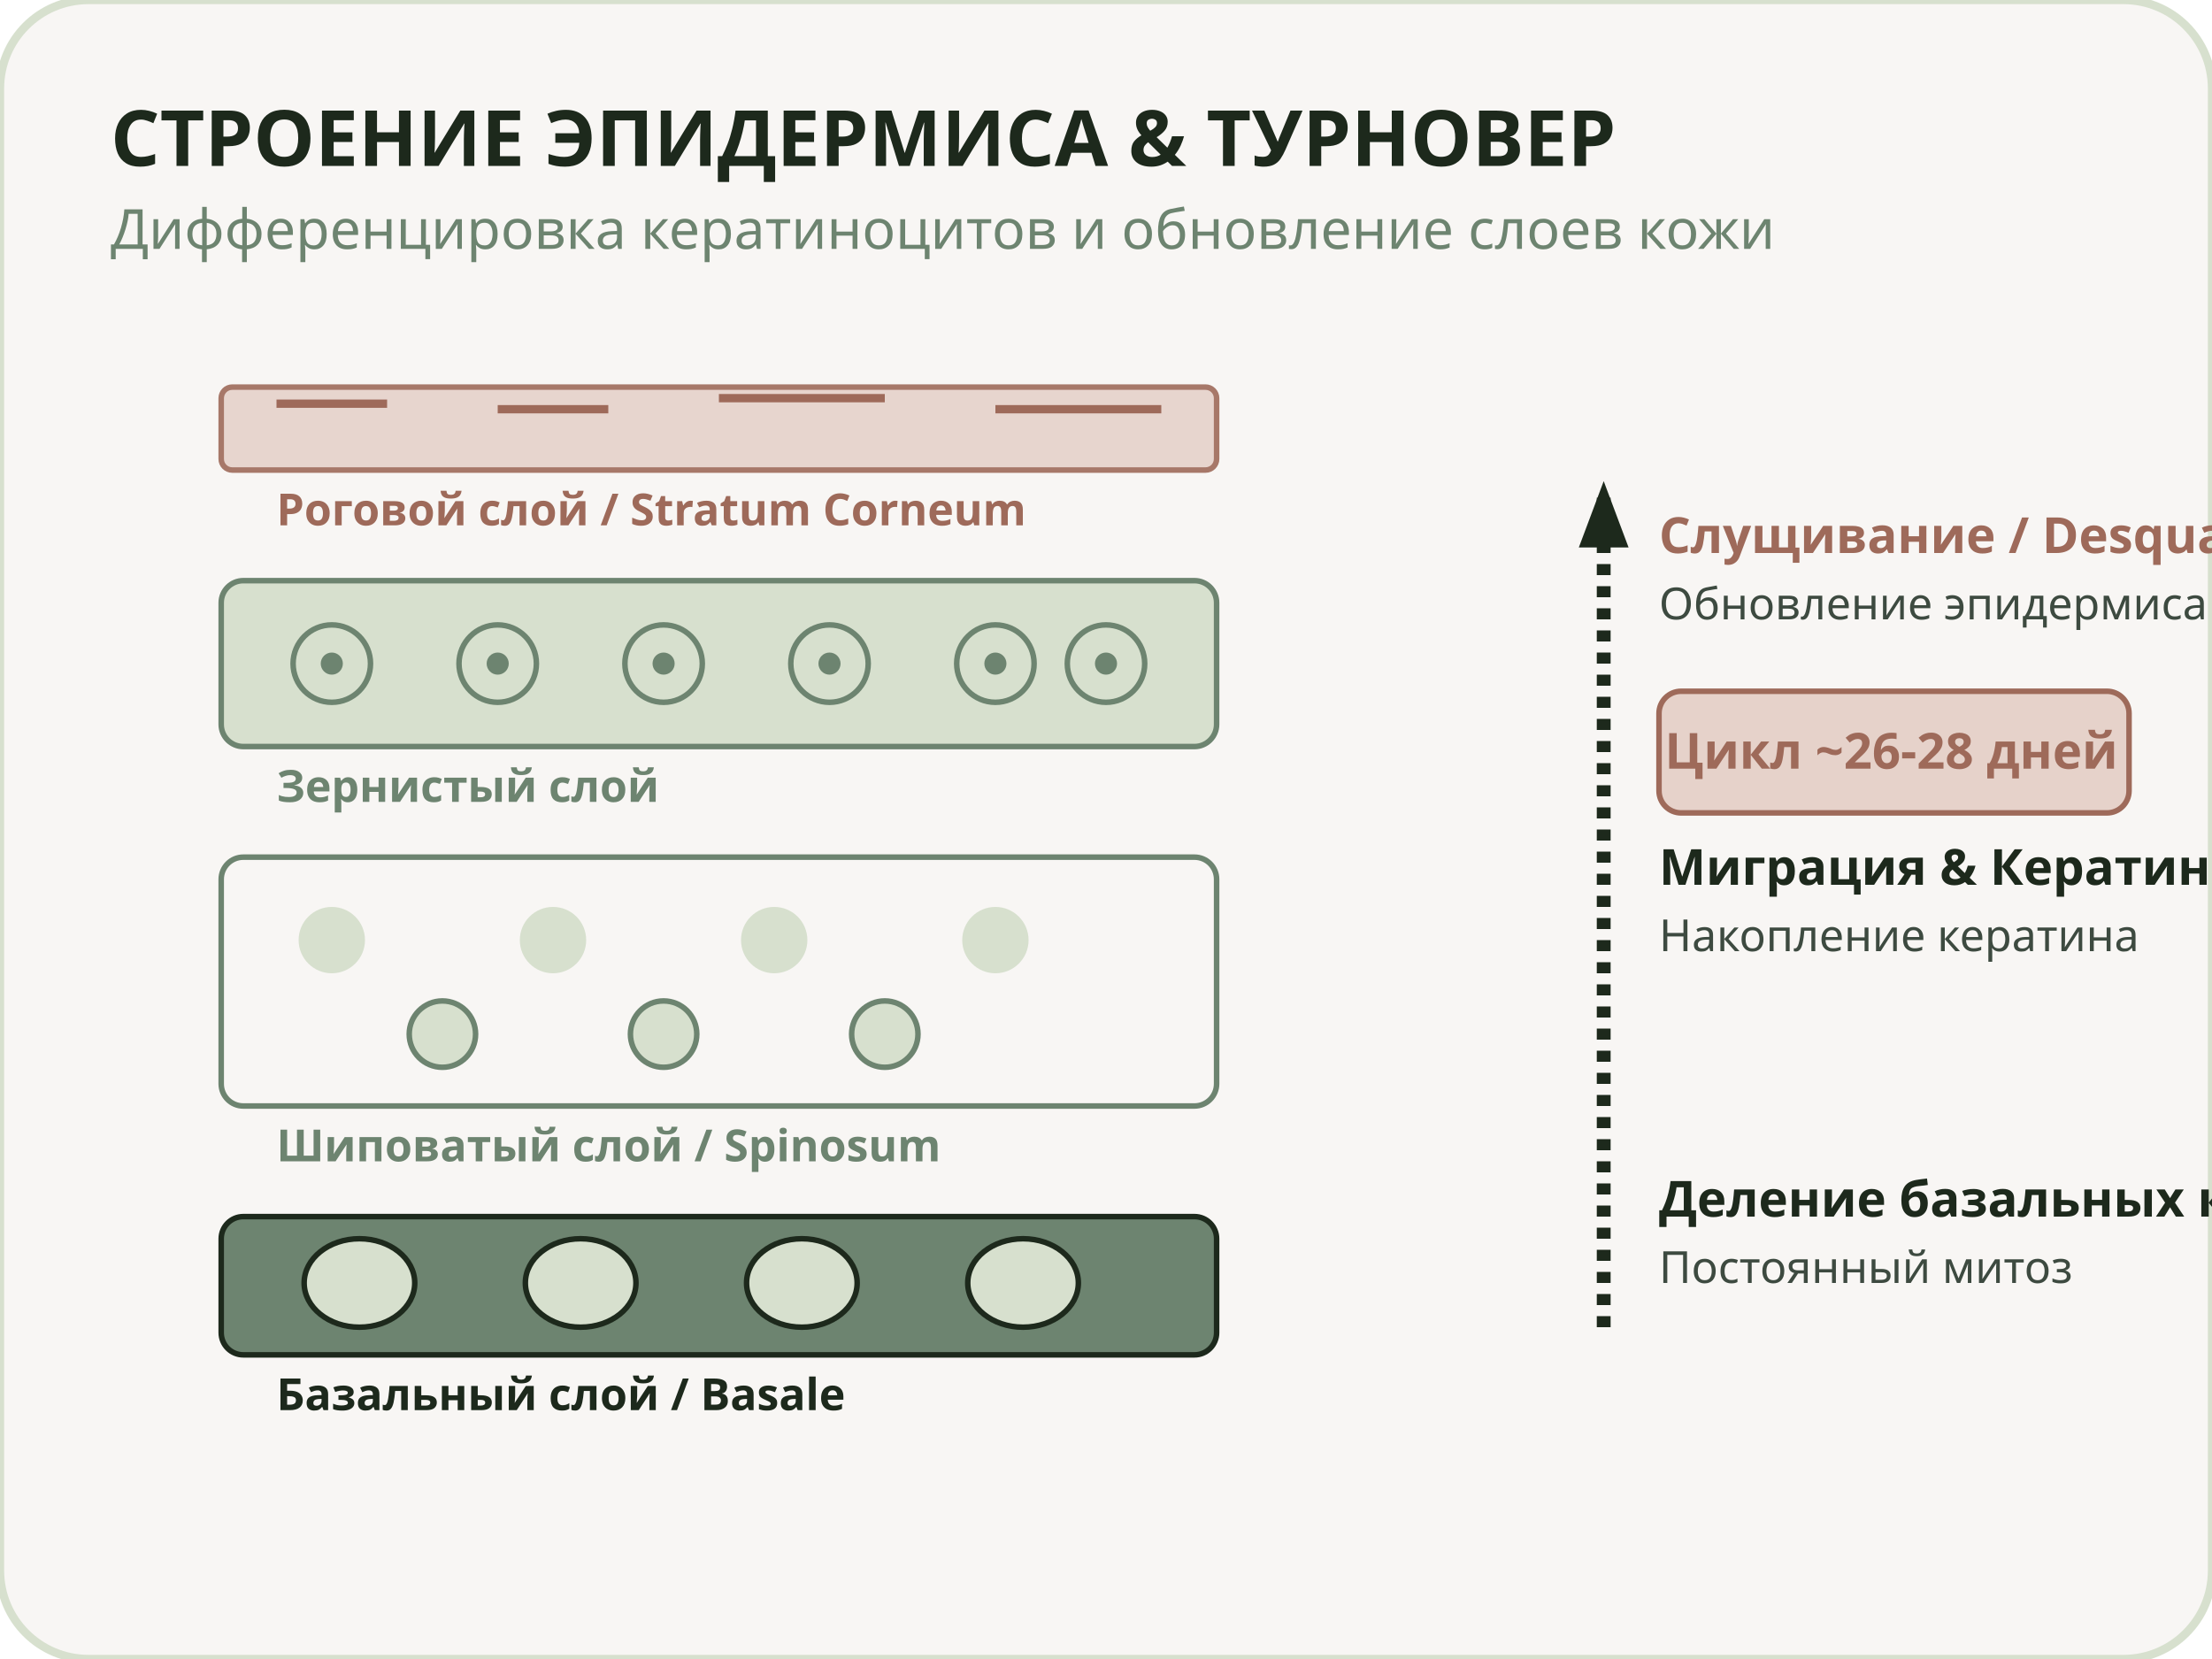
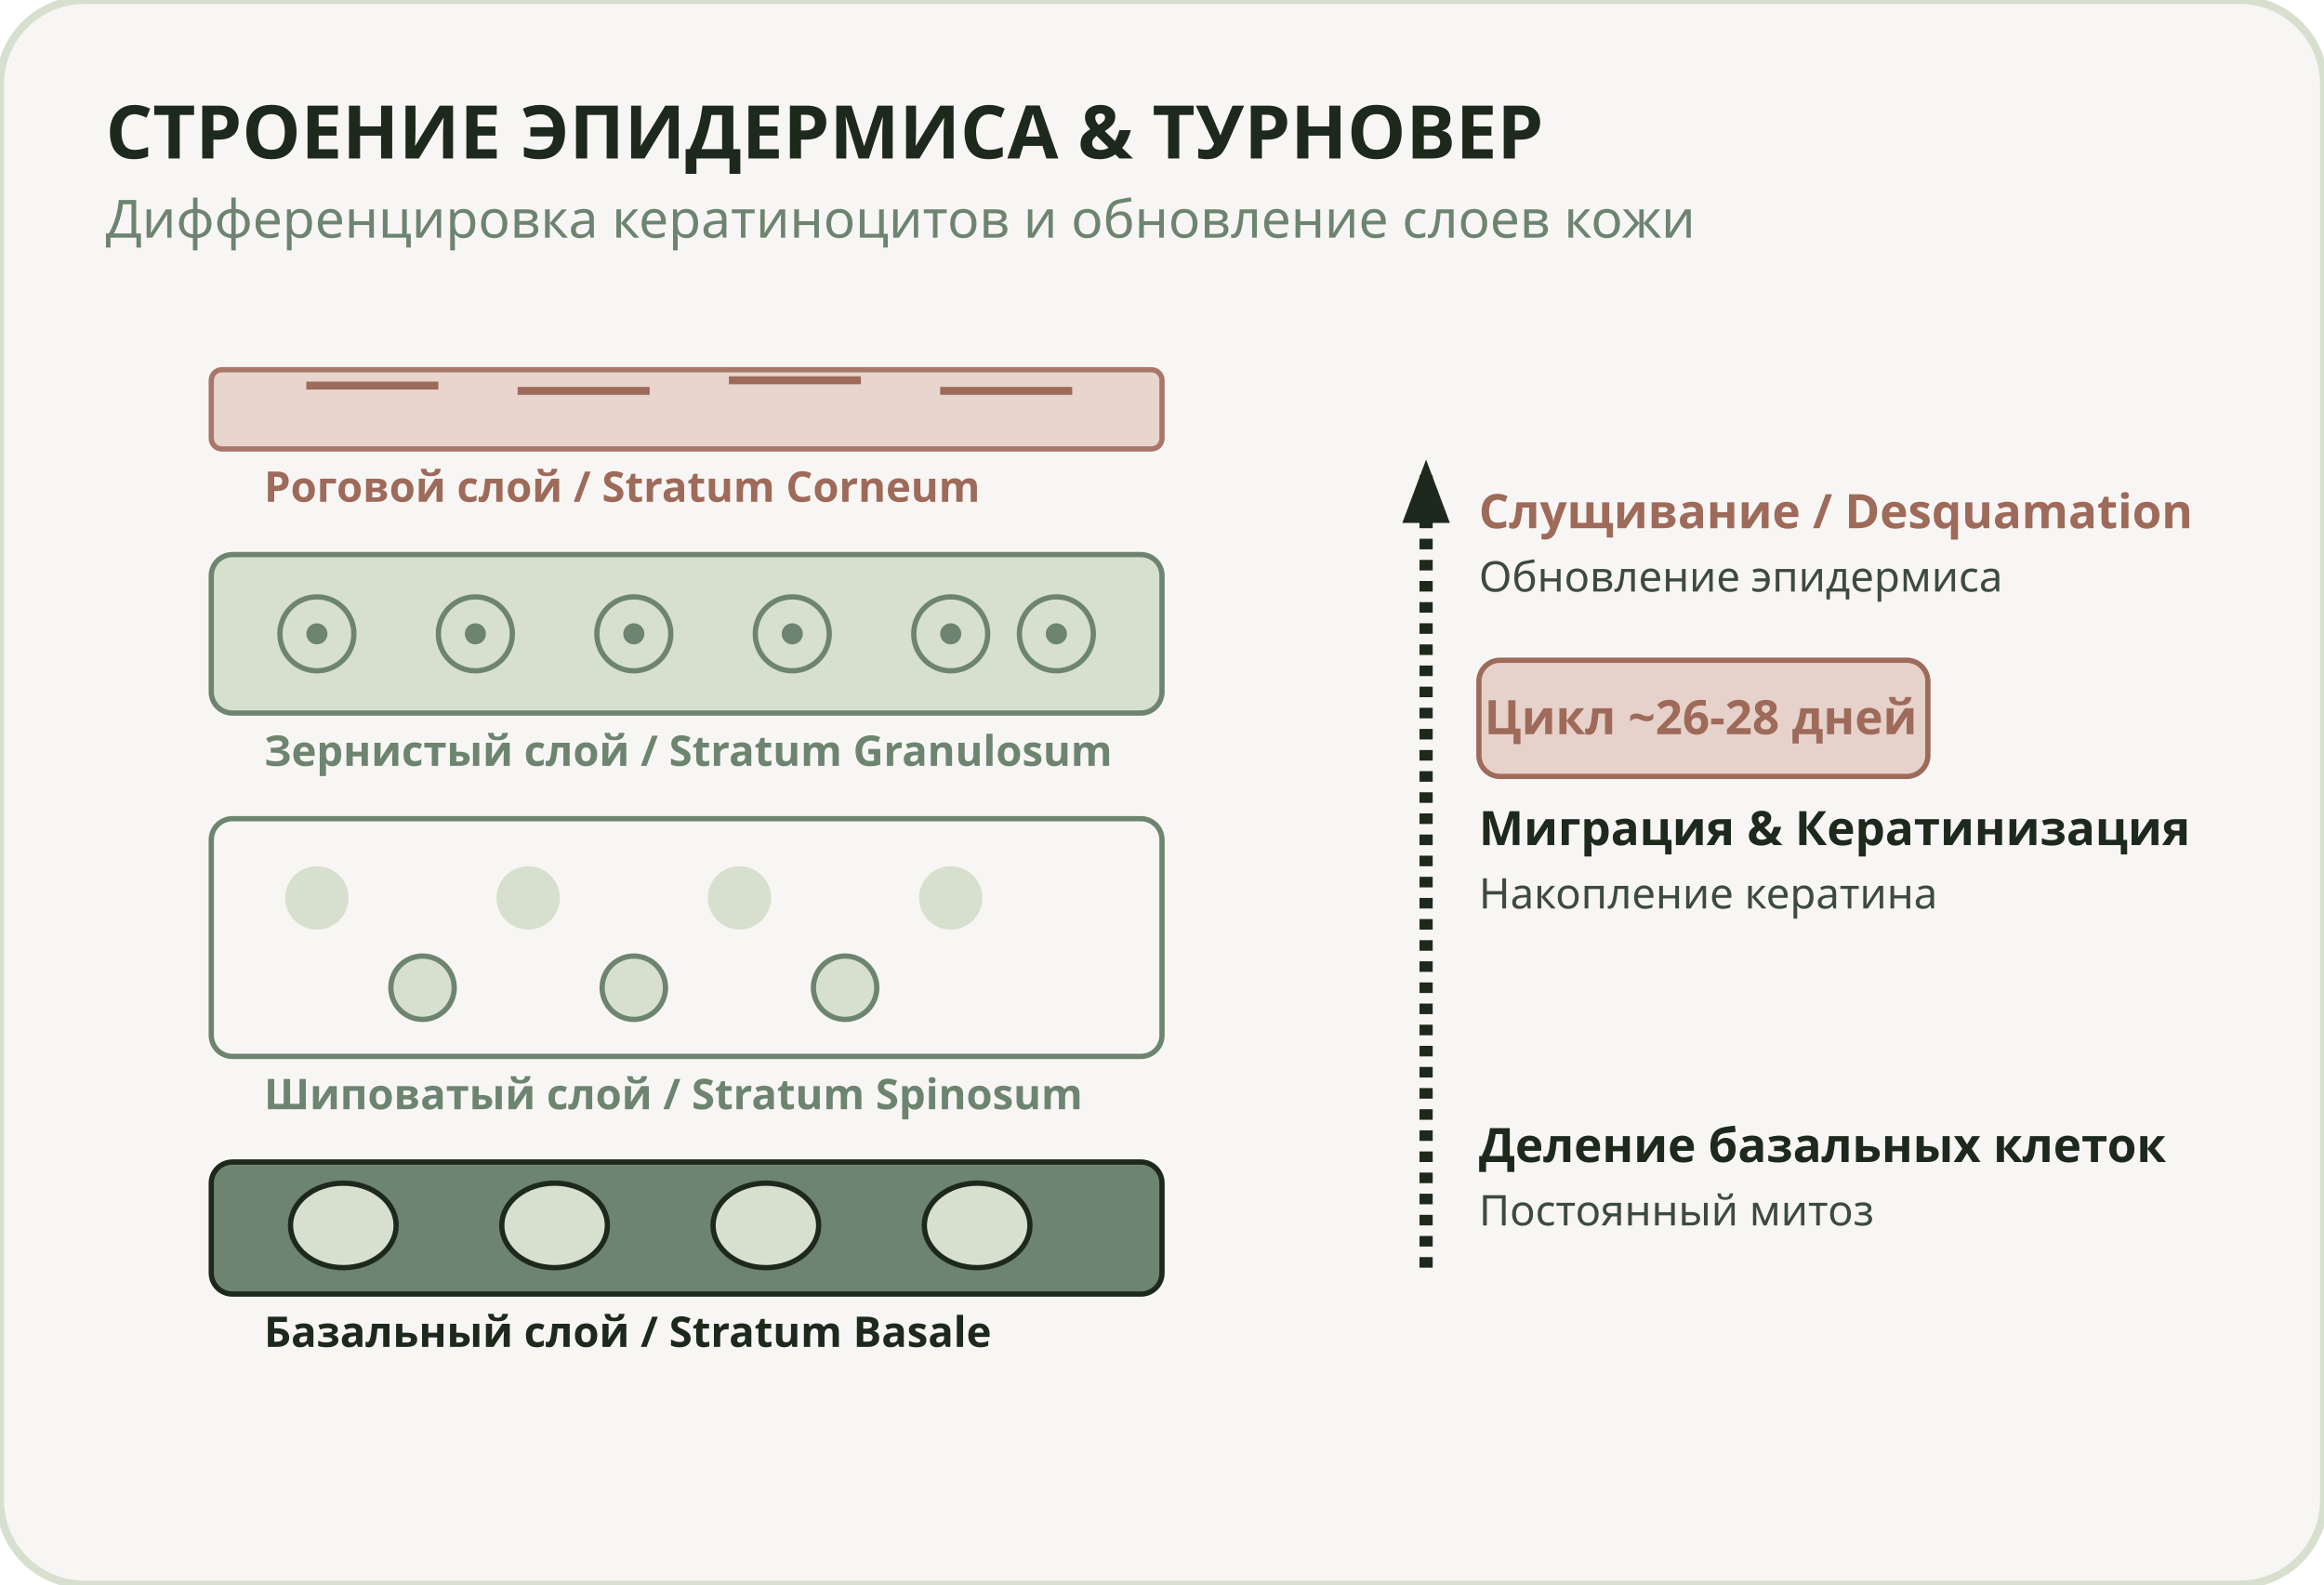
- <svg xmlns="http://www.w3.org/2000/svg" viewBox="0 0 400 300" width="100%" height="100%">
-   <rect width="400" height="300" rx="16" fill="#F8F6F4" stroke="#D7E0CE" stroke-width="1.5" />
+ <svg xmlns="http://www.w3.org/2000/svg" viewBox="0 0 440 300" width="100%" height="100%">
+   <rect width="440" height="300" rx="16" fill="#F8F6F4" stroke="#D7E0CE" stroke-width="1.5" />
  <text x="20" y="30" font-family="Arimo, sans-serif" font-size="14" font-weight="bold" fill="#1D291C">СТРОЕНИЕ ЭПИДЕРМИСА &amp; ТУРНОВЕР</text>
  <text x="20" y="45" font-family="Arimo, sans-serif" font-size="10" fill="#6D8470">Дифференцировка кератиноцитов и обновление слоев кожи</text>
  <g transform="translate(40, 70)">
    <rect width="180" height="15" rx="2" fill="#E6D2CA" stroke="#9E6A5A" stroke-width="1" opacity="0.9" />
-     <path d="M 10 3 L 30 3 M 50 4 L 70 4 M 90 2 L 120 2 M 140 4 L 170 4" stroke="#9E6A5A" stroke-width="1.5" />
+     <path d="M 18 3 L 43 3 M 58 4 L 83 4 M 98 2 L 123 2 M 138 4 L 163 4" stroke="#9E6A5A" stroke-width="1.5" />
    <text x="10" y="25" font-family="Arimo, sans-serif" font-size="8" font-weight="bold" fill="#9E6A5A">Роговой слой / Stratum Corneum</text>
  </g>
  <g transform="translate(40, 105)">
    <rect width="180" height="30" rx="4" fill="#D7E0CE" stroke="#6D8470" stroke-width="1" />
    <circle cx="20" cy="15" r="7" fill="none" stroke="#6D8470" stroke-width="1" />
    <circle cx="20" cy="15" r="2" fill="#6D8470" />
    <circle cx="50" cy="15" r="7" fill="none" stroke="#6D8470" stroke-width="1" />
    <circle cx="50" cy="15" r="2" fill="#6D8470" />
    <circle cx="80" cy="15" r="7" fill="none" stroke="#6D8470" stroke-width="1" />
    <circle cx="80" cy="15" r="2" fill="#6D8470" />
    <circle cx="110" cy="15" r="7" fill="none" stroke="#6D8470" stroke-width="1" />
    <circle cx="110" cy="15" r="2" fill="#6D8470" />
    <circle cx="140" cy="15" r="7" fill="none" stroke="#6D8470" stroke-width="1" />
    <circle cx="140" cy="15" r="2" fill="#6D8470" />
    <circle cx="160" cy="15" r="7" fill="none" stroke="#6D8470" stroke-width="1" />
    <circle cx="160" cy="15" r="2" fill="#6D8470" />
-     <text x="10" y="40" font-family="Arimo, sans-serif" font-size="8" font-weight="bold" fill="#6D8470">Зернистый слой</text>
+     <text x="10" y="40" font-family="Arimo, sans-serif" font-size="8" font-weight="bold" fill="#6D8470">Зернистый слой / Stratum Granulosum</text>
  </g>
  <g transform="translate(40, 155)">
    <rect width="180" height="45" rx="4" fill="#F8F6F4" stroke="#6D8470" stroke-width="1" />
    <path d="M 15 15 L 25 15 M 20 10 L 20 20" stroke="#6D8470" stroke-width="1" />
    <circle cx="20" cy="15" r="6" fill="#D7E0CE" />
    <path d="M 55 15 L 65 15 M 60 10 L 60 20" stroke="#6D8470" stroke-width="1" />
    <circle cx="60" cy="15" r="6" fill="#D7E0CE" />
    <path d="M 95 15 L 105 15 M 100 10 L 100 20" stroke="#6D8470" stroke-width="1" />
    <circle cx="100" cy="15" r="6" fill="#D7E0CE" />
    <path d="M 135 15 L 145 15 M 140 10 L 140 20" stroke="#6D8470" stroke-width="1" />
    <circle cx="140" cy="15" r="6" fill="#D7E0CE" />
    <circle cx="40" cy="32" r="6" fill="#D7E0CE" stroke="#6D8470" stroke-width="1" />
    <circle cx="80" cy="32" r="6" fill="#D7E0CE" stroke="#6D8470" stroke-width="1" />
    <circle cx="120" cy="32" r="6" fill="#D7E0CE" stroke="#6D8470" stroke-width="1" />
-     <text x="10" y="55" font-family="Arimo, sans-serif" font-size="8" font-weight="bold" fill="#6D8470">Шиповатый слой / Spinosum</text>
+     <text x="10" y="55" font-family="Arimo, sans-serif" font-size="8" font-weight="bold" fill="#6D8470">Шиповатый слой / Stratum Spinosum</text>
  </g>
  <g transform="translate(40, 220)">
    <rect width="180" height="25" rx="4" fill="#6D8470" stroke="#1D291C" stroke-width="1" />
    <ellipse cx="25" cy="12" rx="10" ry="8" fill="#D7E0CE" stroke="#1D291C" stroke-width="1" />
    <ellipse cx="65" cy="12" rx="10" ry="8" fill="#D7E0CE" stroke="#1D291C" stroke-width="1" />
    <ellipse cx="105" cy="12" rx="10" ry="8" fill="#D7E0CE" stroke="#1D291C" stroke-width="1" />
    <ellipse cx="145" cy="12" rx="10" ry="8" fill="#D7E0CE" stroke="#1D291C" stroke-width="1" />
-     <text x="10" y="35" font-family="Arimo, sans-serif" font-size="8" font-weight="bold" fill="#1D291C">Базальный слой / Basale</text>
+     <text x="10" y="35" font-family="Arimo, sans-serif" font-size="8" font-weight="bold" fill="#1D291C">Базальный слой / Stratum Basale</text>
  </g>
-   <g transform="translate(250, 70)">
+   <g transform="translate(230, 70)">
    <path d="M 40 170 L 40 20" fill="none" stroke="#1D291C" stroke-width="2.5" stroke-dasharray="2,2" marker-end="url(#arrow-dark)" />
    <text x="50" y="150" font-family="Arimo, sans-serif" font-size="9" font-weight="bold" fill="#1D291C">Деление базальных клеток</text>
    <text x="50" y="162" font-family="Arimo, sans-serif" font-size="8" fill="#3D4A40">Постоянный митоз</text>
    <text x="50" y="90" font-family="Arimo, sans-serif" font-size="9" font-weight="bold" fill="#1D291C">Миграция &amp; Кератинизация</text>
    <text x="50" y="102" font-family="Arimo, sans-serif" font-size="8" fill="#3D4A40">Накопление кератина</text>
    <text x="50" y="30" font-family="Arimo, sans-serif" font-size="9" font-weight="bold" fill="#9E6A5A">Слущивание / Desquamation</text>
    <text x="50" y="42" font-family="Arimo, sans-serif" font-size="8" fill="#3D4A40">Обновление эпидермиса</text>
    <rect x="50" y="55" width="85" height="22" rx="4" fill="#E6D2CA" stroke="#9E6A5A" stroke-width="1" />
    <text x="92" y="69" font-family="Arimo, sans-serif" font-size="9" font-weight="bold" fill="#9E6A5A" text-anchor="middle">Цикл ~26-28 дней</text>
  </g>
  <defs>
    <marker id="arrow-dark" viewBox="0 0 10 10" refX="6" refY="5" markerWidth="6" markerHeight="6" orient="auto-start-reverse">
      <path d="M 0 2 L 8 5 L 0 8 z" fill="#1D291C" />
    </marker>
  </defs>
</svg>
